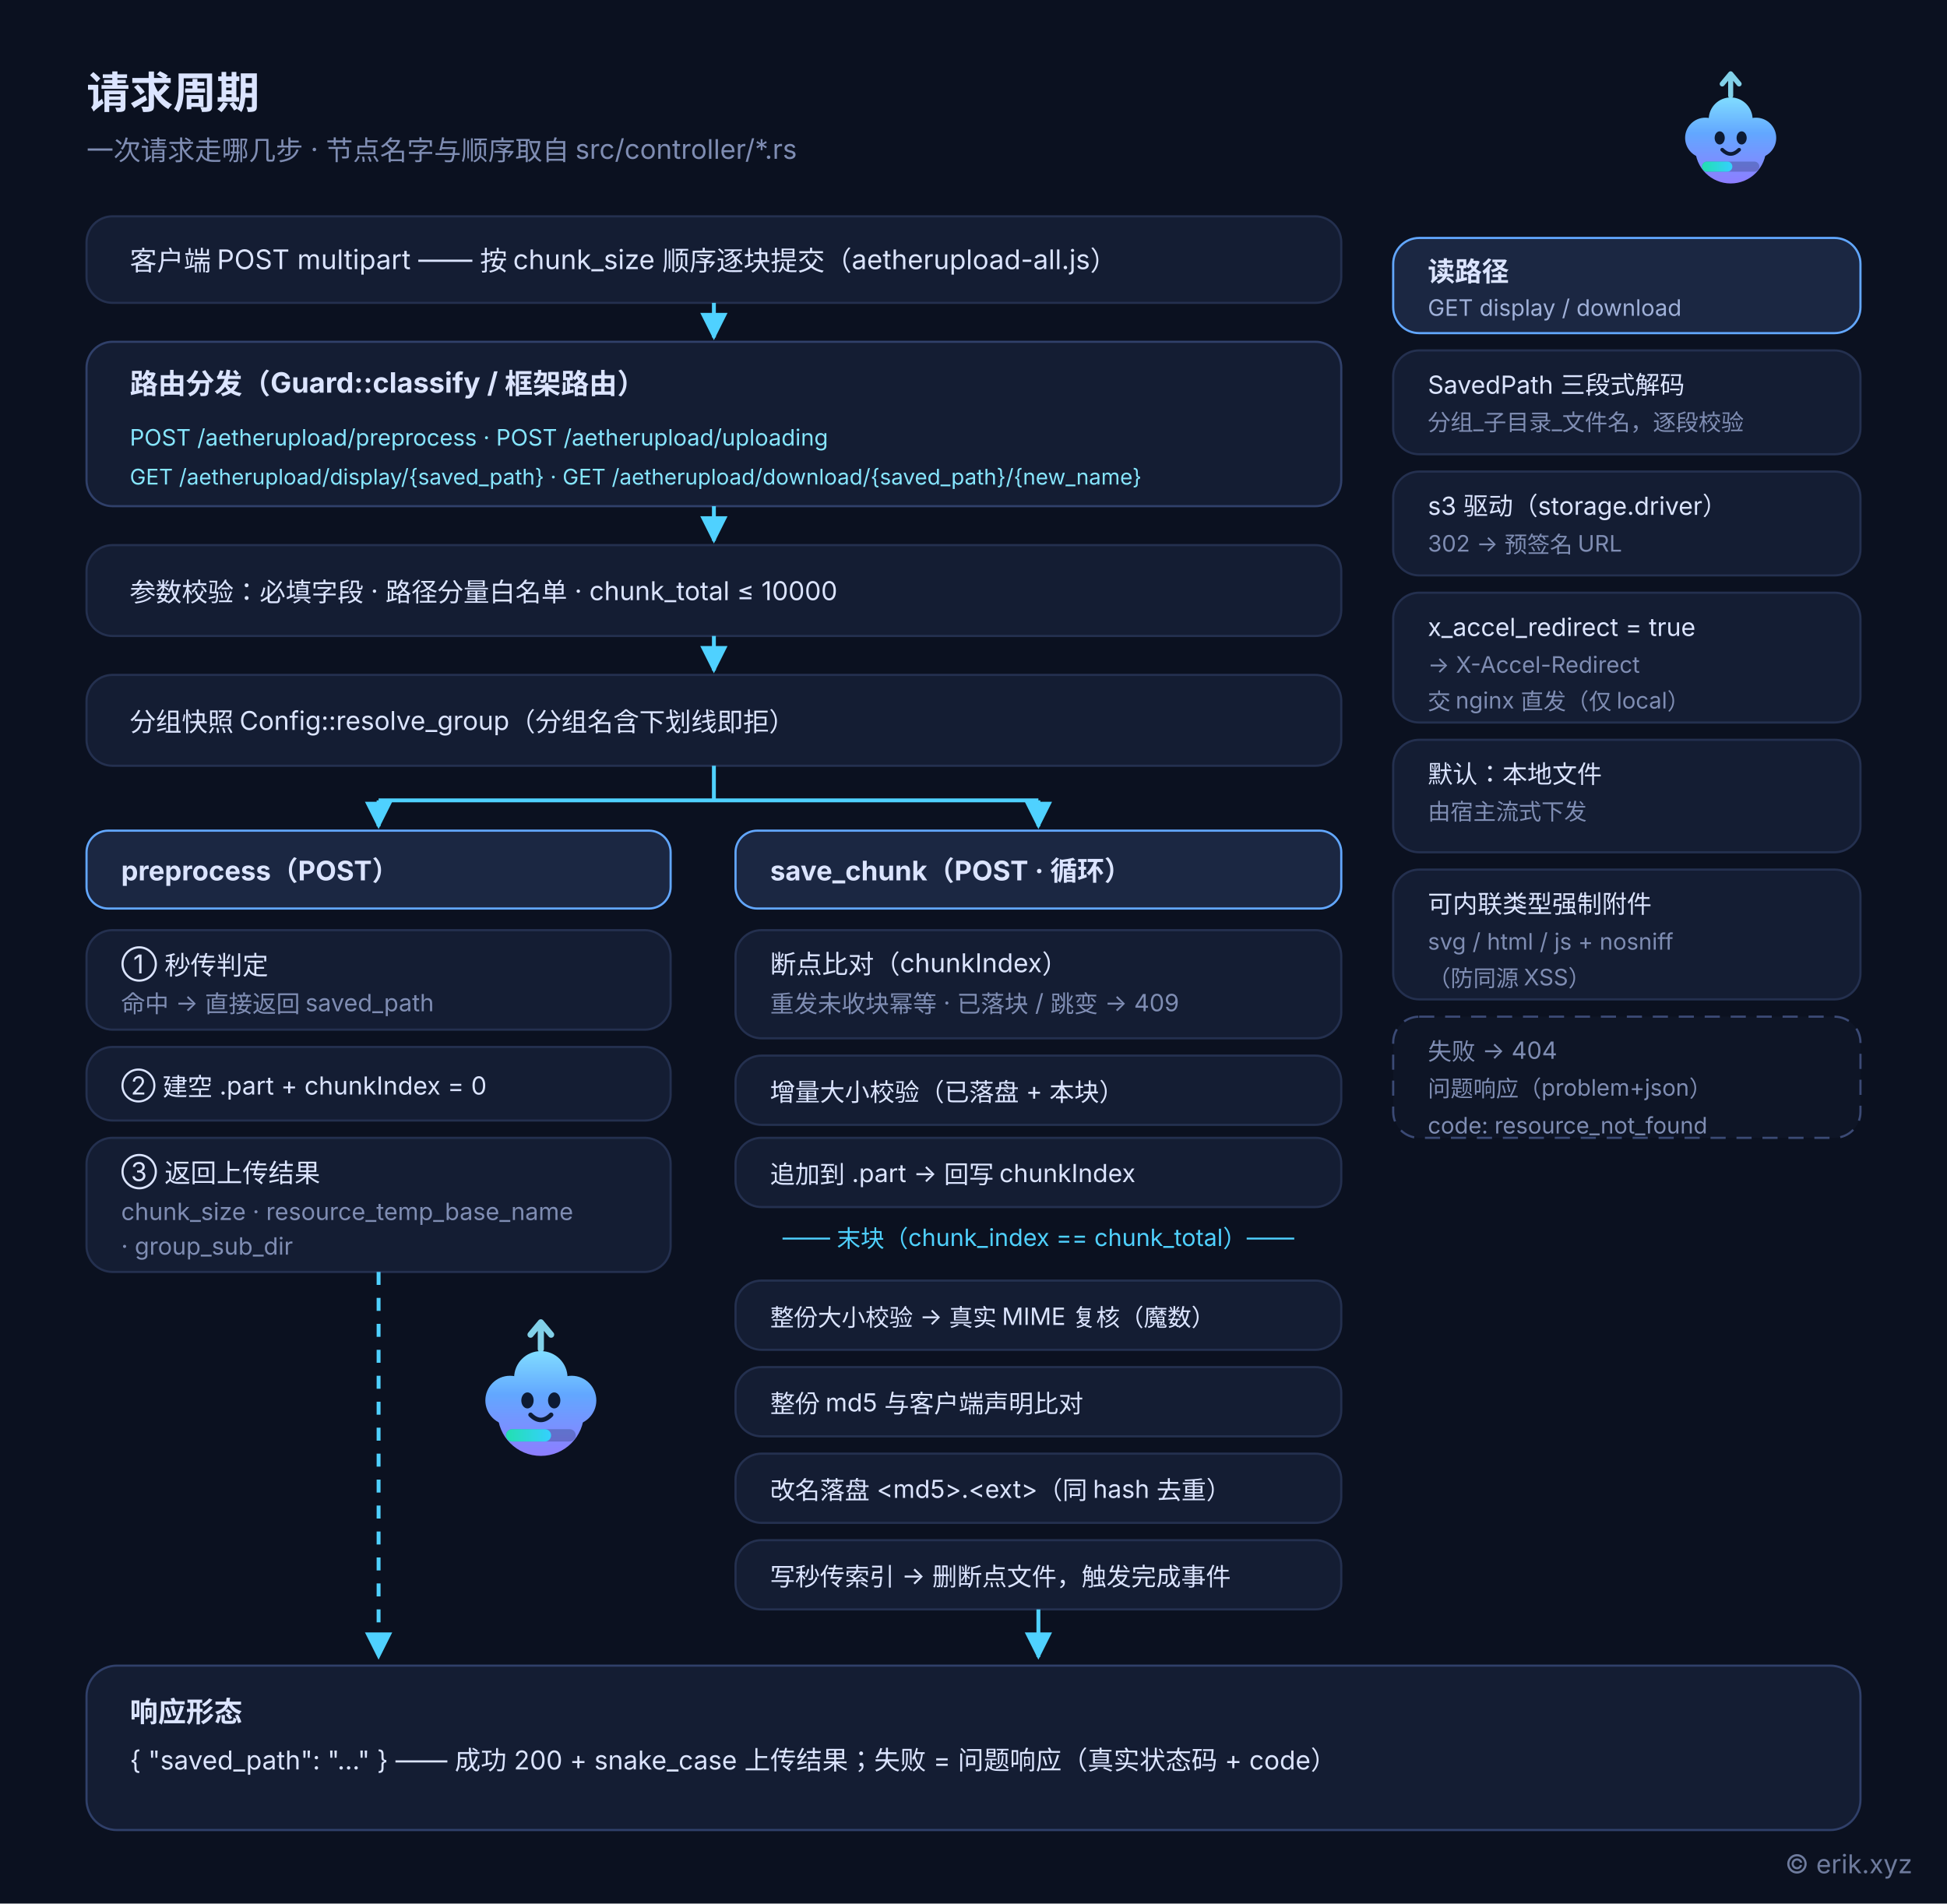
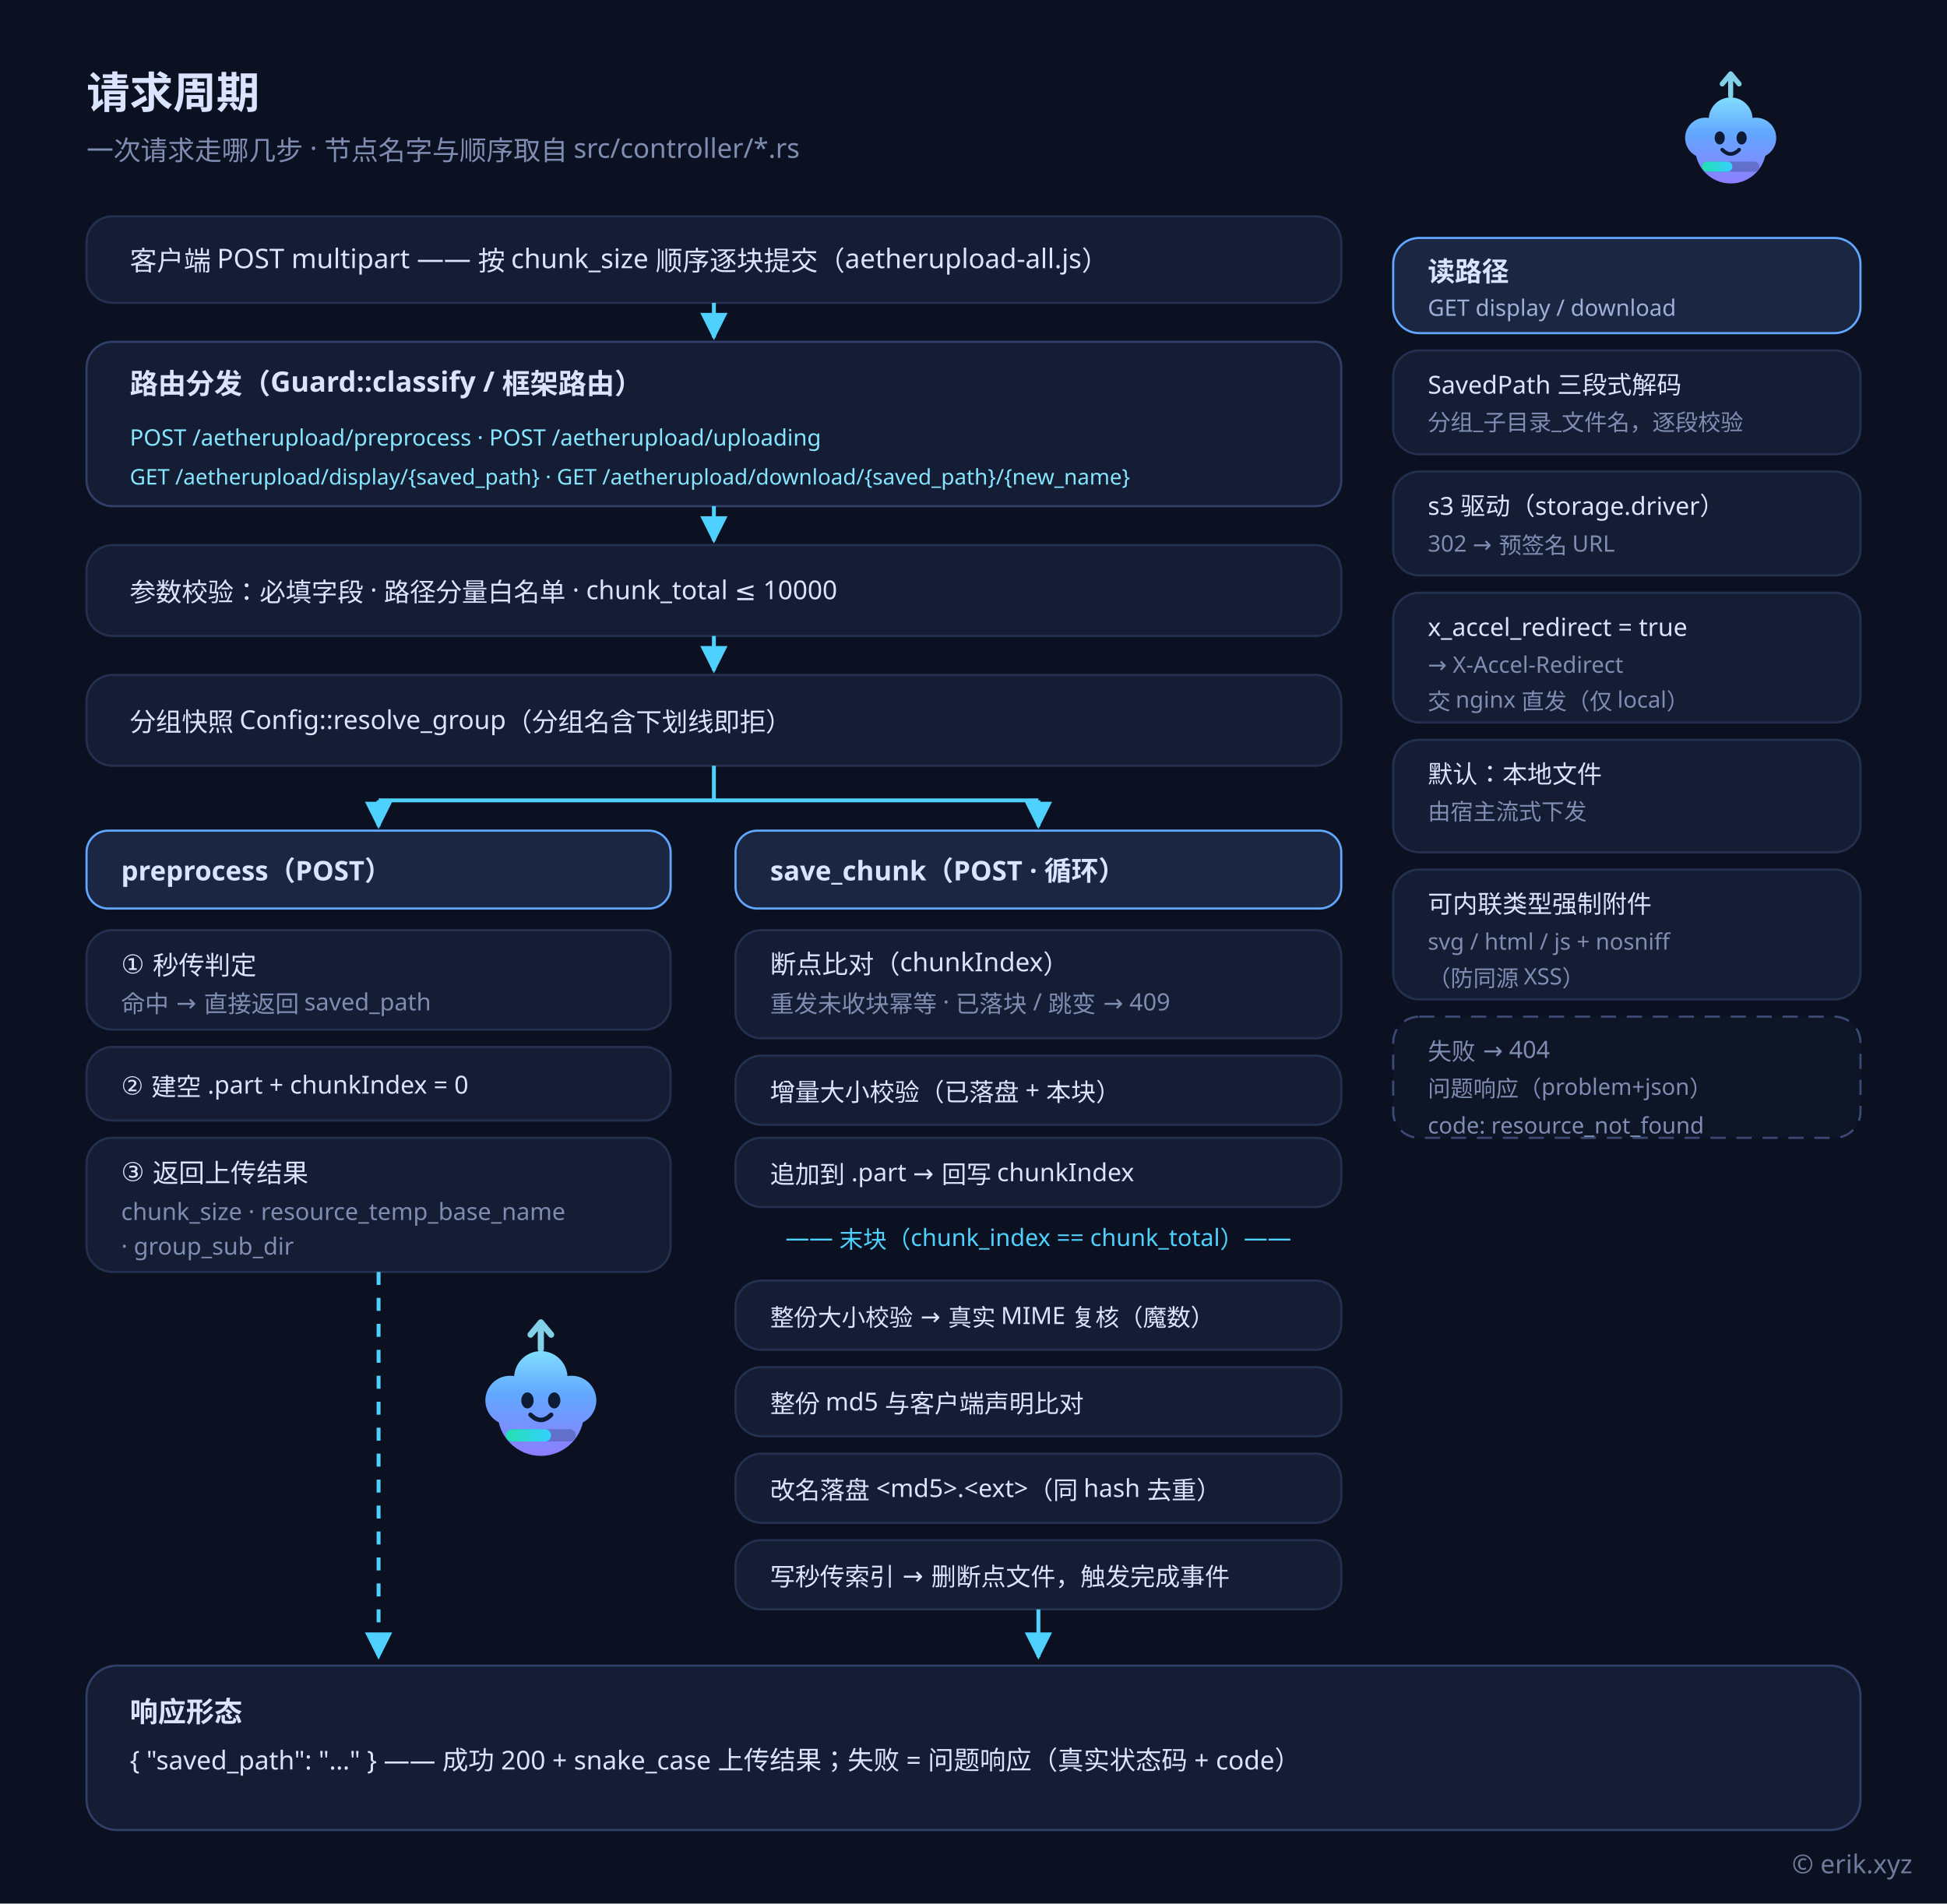
- <svg xmlns="http://www.w3.org/2000/svg" viewBox="0 0 900 880" width="900" height="880" role="img" aria-labelledby="reqTitle reqDesc" font-family="-apple-system, 'Segoe UI', 'PingFang SC', 'Microsoft YaHei', sans-serif" fill="#dbe4ff">
+ <svg xmlns="http://www.w3.org/2000/svg" viewBox="0 0 900 880" width="900" height="880" role="img" aria-labelledby="reqTitle reqDesc" font-family="'Noto Sans SC', 'Source Han Sans SC', 'WenQuanYi Micro Hei', sans-serif" fill="#dbe4ff">
  <defs>
    <linearGradient id="auPetBody" gradientUnits="userSpaceOnUse" x1="0" y1="-36" x2="0" y2="20">
      <stop offset="0" stop-color="#86e6ff" />
      <stop offset="0.45" stop-color="#62a7ff" />
      <stop offset="1" stop-color="#8f7cff" />
    </linearGradient>
    <linearGradient id="auPetBar" x1="0" y1="0" x2="1" y2="0">
      <stop offset="0" stop-color="#22e0b0" />
      <stop offset="1" stop-color="#35d0ff" />
    </linearGradient>
    <marker id="auArrow" viewBox="0 0 10 10" refX="9" refY="5" markerWidth="7" markerHeight="7" orient="auto-start-reverse">
      <path d="M0 0 L10 5 L0 10 z" fill="#4fd1ff" />
    </marker>
  </defs>
  <rect width="900" height="880" fill="#0b1120" />
  <text x="40" y="50" font-size="20" font-weight="700">请求周期</text>
  <text x="40" y="74" font-size="12.5" fill="#7f8db3">一次请求走哪几步 · 节点名字与顺序取自 src/controller/*.rs</text>
  <g transform="translate(800,70) scale(0.78)">
    <path d="M0 -33 V-45 M-5 -40 L0 -46 L5 -40" fill="none" stroke="#8fe6ff" stroke-width="3" stroke-linecap="round" stroke-linejoin="round" opacity="0.9" />
    <g fill="url(#auPetBody)">
      <circle cx="0" cy="-2" r="21" />
      <circle cx="-15" cy="-8" r="12" />
      <circle cx="15" cy="-8" r="12" />
      <circle cx="0" cy="-19" r="13" />
    </g>
    <g fill="#0d1b34">
      <ellipse cx="-6.5" cy="-8" rx="3" ry="3.9" />
      <ellipse cx="6.5" cy="-8" rx="3" ry="3.9" />
    </g>
    <path d="M-5 -1 q 5 5 10 0" fill="none" stroke="#0d1b34" stroke-width="2.2" stroke-linecap="round" />
    <rect x="-17" y="6" width="34" height="6" rx="3" fill="#0d1b34" opacity="0.25" />
    <rect x="-17" y="6" width="18" height="6" rx="3" fill="url(#auPetBar)" />
  </g>
  <rect x="40" y="100" width="580" height="40" rx="12" fill="#141d33" stroke="#24304f" />
  <text x="60" y="125" font-size="12.5">客户端 POST multipart —— 按 chunk_size 顺序逐块提交（aetherupload-all.js）</text>
  <path d="M330 140 V156" stroke="#4fd1ff" stroke-width="1.8" fill="none" marker-end="url(#auArrow)" />
  <rect x="40" y="158" width="580" height="76" rx="12" fill="#141d33" stroke="#30406a" />
  <text x="60" y="182" font-size="13" font-weight="700">路由分发（Guard::classify / 框架路由）</text>
  <text x="60" y="206" font-size="10.5" fill="#86e6ff">POST /aetherupload/preprocess · POST /aetherupload/uploading</text>
  <text x="60" y="224" font-size="10" fill="#86e6ff">GET /aetherupload/display/{saved_path} · GET /aetherupload/download/{saved_path}/{new_name}</text>
  <path d="M330 234 V250" stroke="#4fd1ff" stroke-width="1.8" fill="none" marker-end="url(#auArrow)" />
  <rect x="40" y="252" width="580" height="42" rx="12" fill="#141d33" stroke="#24304f" />
  <text x="60" y="278" font-size="12">参数校验：必填字段 · 路径分量白名单 · chunk_total ≤ 10000</text>
  <path d="M330 294 V310" stroke="#4fd1ff" stroke-width="1.8" fill="none" marker-end="url(#auArrow)" />
  <rect x="40" y="312" width="580" height="42" rx="12" fill="#141d33" stroke="#24304f" />
  <text x="60" y="338" font-size="12">分组快照 Config::resolve_group（分组名含下划线即拒）</text>
  <path d="M330 354 V370" stroke="#4fd1ff" stroke-width="1.8" fill="none" />
  <path d="M175 370 H480" stroke="#4fd1ff" stroke-width="1.8" fill="none" />
  <path d="M175 370 V382" stroke="#4fd1ff" stroke-width="1.8" fill="none" marker-end="url(#auArrow)" />
  <path d="M480 370 V382" stroke="#4fd1ff" stroke-width="1.8" fill="none" marker-end="url(#auArrow)" />
  <rect x="40" y="384" width="270" height="36" rx="10" fill="#1b2742" stroke="#62a7ff" />
  <text x="56" y="407" font-size="12.5" font-weight="700">preprocess（POST）</text>
  <rect x="340" y="384" width="280" height="36" rx="10" fill="#1b2742" stroke="#62a7ff" />
  <text x="356" y="407" font-size="12.5" font-weight="700">save_chunk（POST · 循环）</text>
  <rect x="40" y="430" width="270" height="46" rx="12" fill="#141d33" stroke="#24304f" />
  <text x="56" y="450" font-size="12">① 秒传判定</text>
  <text x="56" y="468" font-size="11" fill="#7f8db3">命中 → 直接返回 saved_path</text>
  <rect x="40" y="484" width="270" height="34" rx="12" fill="#141d33" stroke="#24304f" />
  <text x="56" y="506" font-size="11.5">② 建空 .part + chunkIndex = 0</text>
  <rect x="40" y="526" width="270" height="62" rx="12" fill="#141d33" stroke="#24304f" />
  <text x="56" y="546" font-size="12">③ 返回上传结果</text>
  <text x="56" y="564" font-size="11" fill="#7f8db3">chunk_size · resource_temp_base_name</text>
  <text x="56" y="580" font-size="11" fill="#7f8db3">· group_sub_dir</text>
  <rect x="340" y="430" width="280" height="50" rx="12" fill="#141d33" stroke="#24304f" />
  <text x="356" y="450" font-size="12">断点比对（chunkIndex）</text>
  <text x="356" y="468" font-size="11" fill="#7f8db3">重发未收块幂等 · 已落块 / 跳变 → 409</text>
  <rect x="340" y="488" width="280" height="32" rx="12" fill="#141d33" stroke="#24304f" />
  <text x="356" y="509" font-size="11.5">增量大小校验（已落盘 + 本块）</text>
  <rect x="340" y="526" width="280" height="32" rx="12" fill="#141d33" stroke="#24304f" />
  <text x="356" y="547" font-size="11.5">追加到 .part → 回写 chunkIndex</text>
  <text x="480" y="576" font-size="11" fill="#4fd1ff" text-anchor="middle">—— 末块（chunk_index == chunk_total）——</text>
  <rect x="340" y="592" width="280" height="32" rx="12" fill="#141d33" stroke="#24304f" />
  <text x="356" y="613" font-size="11">整份大小校验 → 真实 MIME 复核（魔数）</text>
  <rect x="340" y="632" width="280" height="32" rx="12" fill="#141d33" stroke="#24304f" />
  <text x="356" y="653" font-size="11.5">整份 md5 与客户端声明比对</text>
  <rect x="340" y="672" width="280" height="32" rx="12" fill="#141d33" stroke="#24304f" />
  <text x="356" y="693" font-size="11.5">改名落盘 &lt;md5&gt;.&lt;ext&gt;（同 hash 去重）</text>
  <rect x="340" y="712" width="280" height="32" rx="12" fill="#141d33" stroke="#24304f" />
  <text x="356" y="733" font-size="11.5">写秒传索引 → 删断点文件，触发完成事件</text>
  <rect x="644" y="110" width="216" height="44" rx="12" fill="#1b2742" stroke="#62a7ff" />
  <text x="660" y="130" font-size="12.5" font-weight="700">读路径</text>
  <text x="660" y="146" font-size="10.5" fill="#9fb0d8">GET display / download</text>
  <rect x="644" y="162" width="216" height="48" rx="12" fill="#141d33" stroke="#24304f" />
  <text x="660" y="182" font-size="11.5">SavedPath 三段式解码</text>
  <text x="660" y="199" font-size="10.5" fill="#7f8db3">分组_子目录_文件名，逐段校验</text>
  <rect x="644" y="218" width="216" height="48" rx="12" fill="#141d33" stroke="#24304f" />
  <text x="660" y="238" font-size="11.5">s3 驱动（storage.driver）</text>
  <text x="660" y="255" font-size="10.5" fill="#7f8db3">302 → 预签名 URL</text>
  <rect x="644" y="274" width="216" height="60" rx="12" fill="#141d33" stroke="#24304f" />
  <text x="660" y="294" font-size="11.5">x_accel_redirect = true</text>
  <text x="660" y="311" font-size="10.5" fill="#7f8db3">→ X-Accel-Redirect</text>
  <text x="660" y="328" font-size="10.5" fill="#7f8db3">交 nginx 直发（仅 local）</text>
  <rect x="644" y="342" width="216" height="52" rx="12" fill="#141d33" stroke="#24304f" />
  <text x="660" y="362" font-size="11.5">默认：本地文件</text>
  <text x="660" y="379" font-size="10.5" fill="#7f8db3">由宿主流式下发</text>
  <rect x="644" y="402" width="216" height="60" rx="12" fill="#141d33" stroke="#24304f" />
  <text x="660" y="422" font-size="11.5">可内联类型强制附件</text>
  <text x="660" y="439" font-size="10.5" fill="#7f8db3">svg / html / js + nosniff</text>
  <text x="660" y="456" font-size="10.5" fill="#7f8db3">（防同源 XSS）</text>
  <rect x="644" y="470" width="216" height="56" rx="12" fill="#0e1526" stroke="#3b4a75" stroke-dasharray="7 5" />
  <text x="660" y="490" font-size="11" fill="#7f8db3">失败 → 404</text>
  <text x="660" y="507" font-size="10.5" fill="#7f8db3">问题响应（problem+json）</text>
  <text x="660" y="524" font-size="10.5" fill="#7f8db3">code: resource_not_found</text>
  <g transform="translate(250,655) scale(0.95)">
    <path d="M0 -33 V-45 M-5 -40 L0 -46 L5 -40" fill="none" stroke="#8fe6ff" stroke-width="3" stroke-linecap="round" stroke-linejoin="round" opacity="0.9" />
    <g fill="url(#auPetBody)">
      <circle cx="0" cy="-2" r="21" />
      <circle cx="-15" cy="-8" r="12" />
      <circle cx="15" cy="-8" r="12" />
      <circle cx="0" cy="-19" r="13" />
    </g>
    <g fill="#0d1b34">
      <ellipse cx="-6.5" cy="-8" rx="3" ry="3.9" />
      <ellipse cx="6.5" cy="-8" rx="3" ry="3.9" />
    </g>
    <path d="M-5 -1 q 5 5 10 0" fill="none" stroke="#0d1b34" stroke-width="2.2" stroke-linecap="round" />
    <rect x="-17" y="6" width="34" height="6" rx="3" fill="#0d1b34" opacity="0.25" />
    <rect x="-17" y="6" width="22" height="6" rx="3" fill="url(#auPetBar)" />
  </g>
  <path d="M175 588 V766" stroke="#4fd1ff" stroke-width="1.8" stroke-dasharray="6 6" fill="none" marker-end="url(#auArrow)" />
  <path d="M480 744 V766" stroke="#4fd1ff" stroke-width="1.8" fill="none" marker-end="url(#auArrow)" />
  <rect x="40" y="770" width="820" height="76" rx="14" fill="#141d33" stroke="#30406a" />
  <text x="60" y="796" font-size="13" font-weight="700">响应形态</text>
  <text x="60" y="818" font-size="12">{ "saved_path": "…" } —— 成功 200 + snake_case 上传结果；失败 = 问题响应（真实状态码 + code）</text>
-   <text x="884" y="866" text-anchor="end" font-family="-apple-system, 'Segoe UI', 'PingFang SC', sans-serif" font-size="12" fill="#7f8db3" opacity="0.85">© erik.xyz</text>
+   <text x="884" y="866" text-anchor="end" font-family="'Noto Sans SC', 'Source Han Sans SC', 'WenQuanYi Micro Hei', sans-serif" font-size="12" fill="#7f8db3" opacity="0.85">© erik.xyz</text>
</svg>
